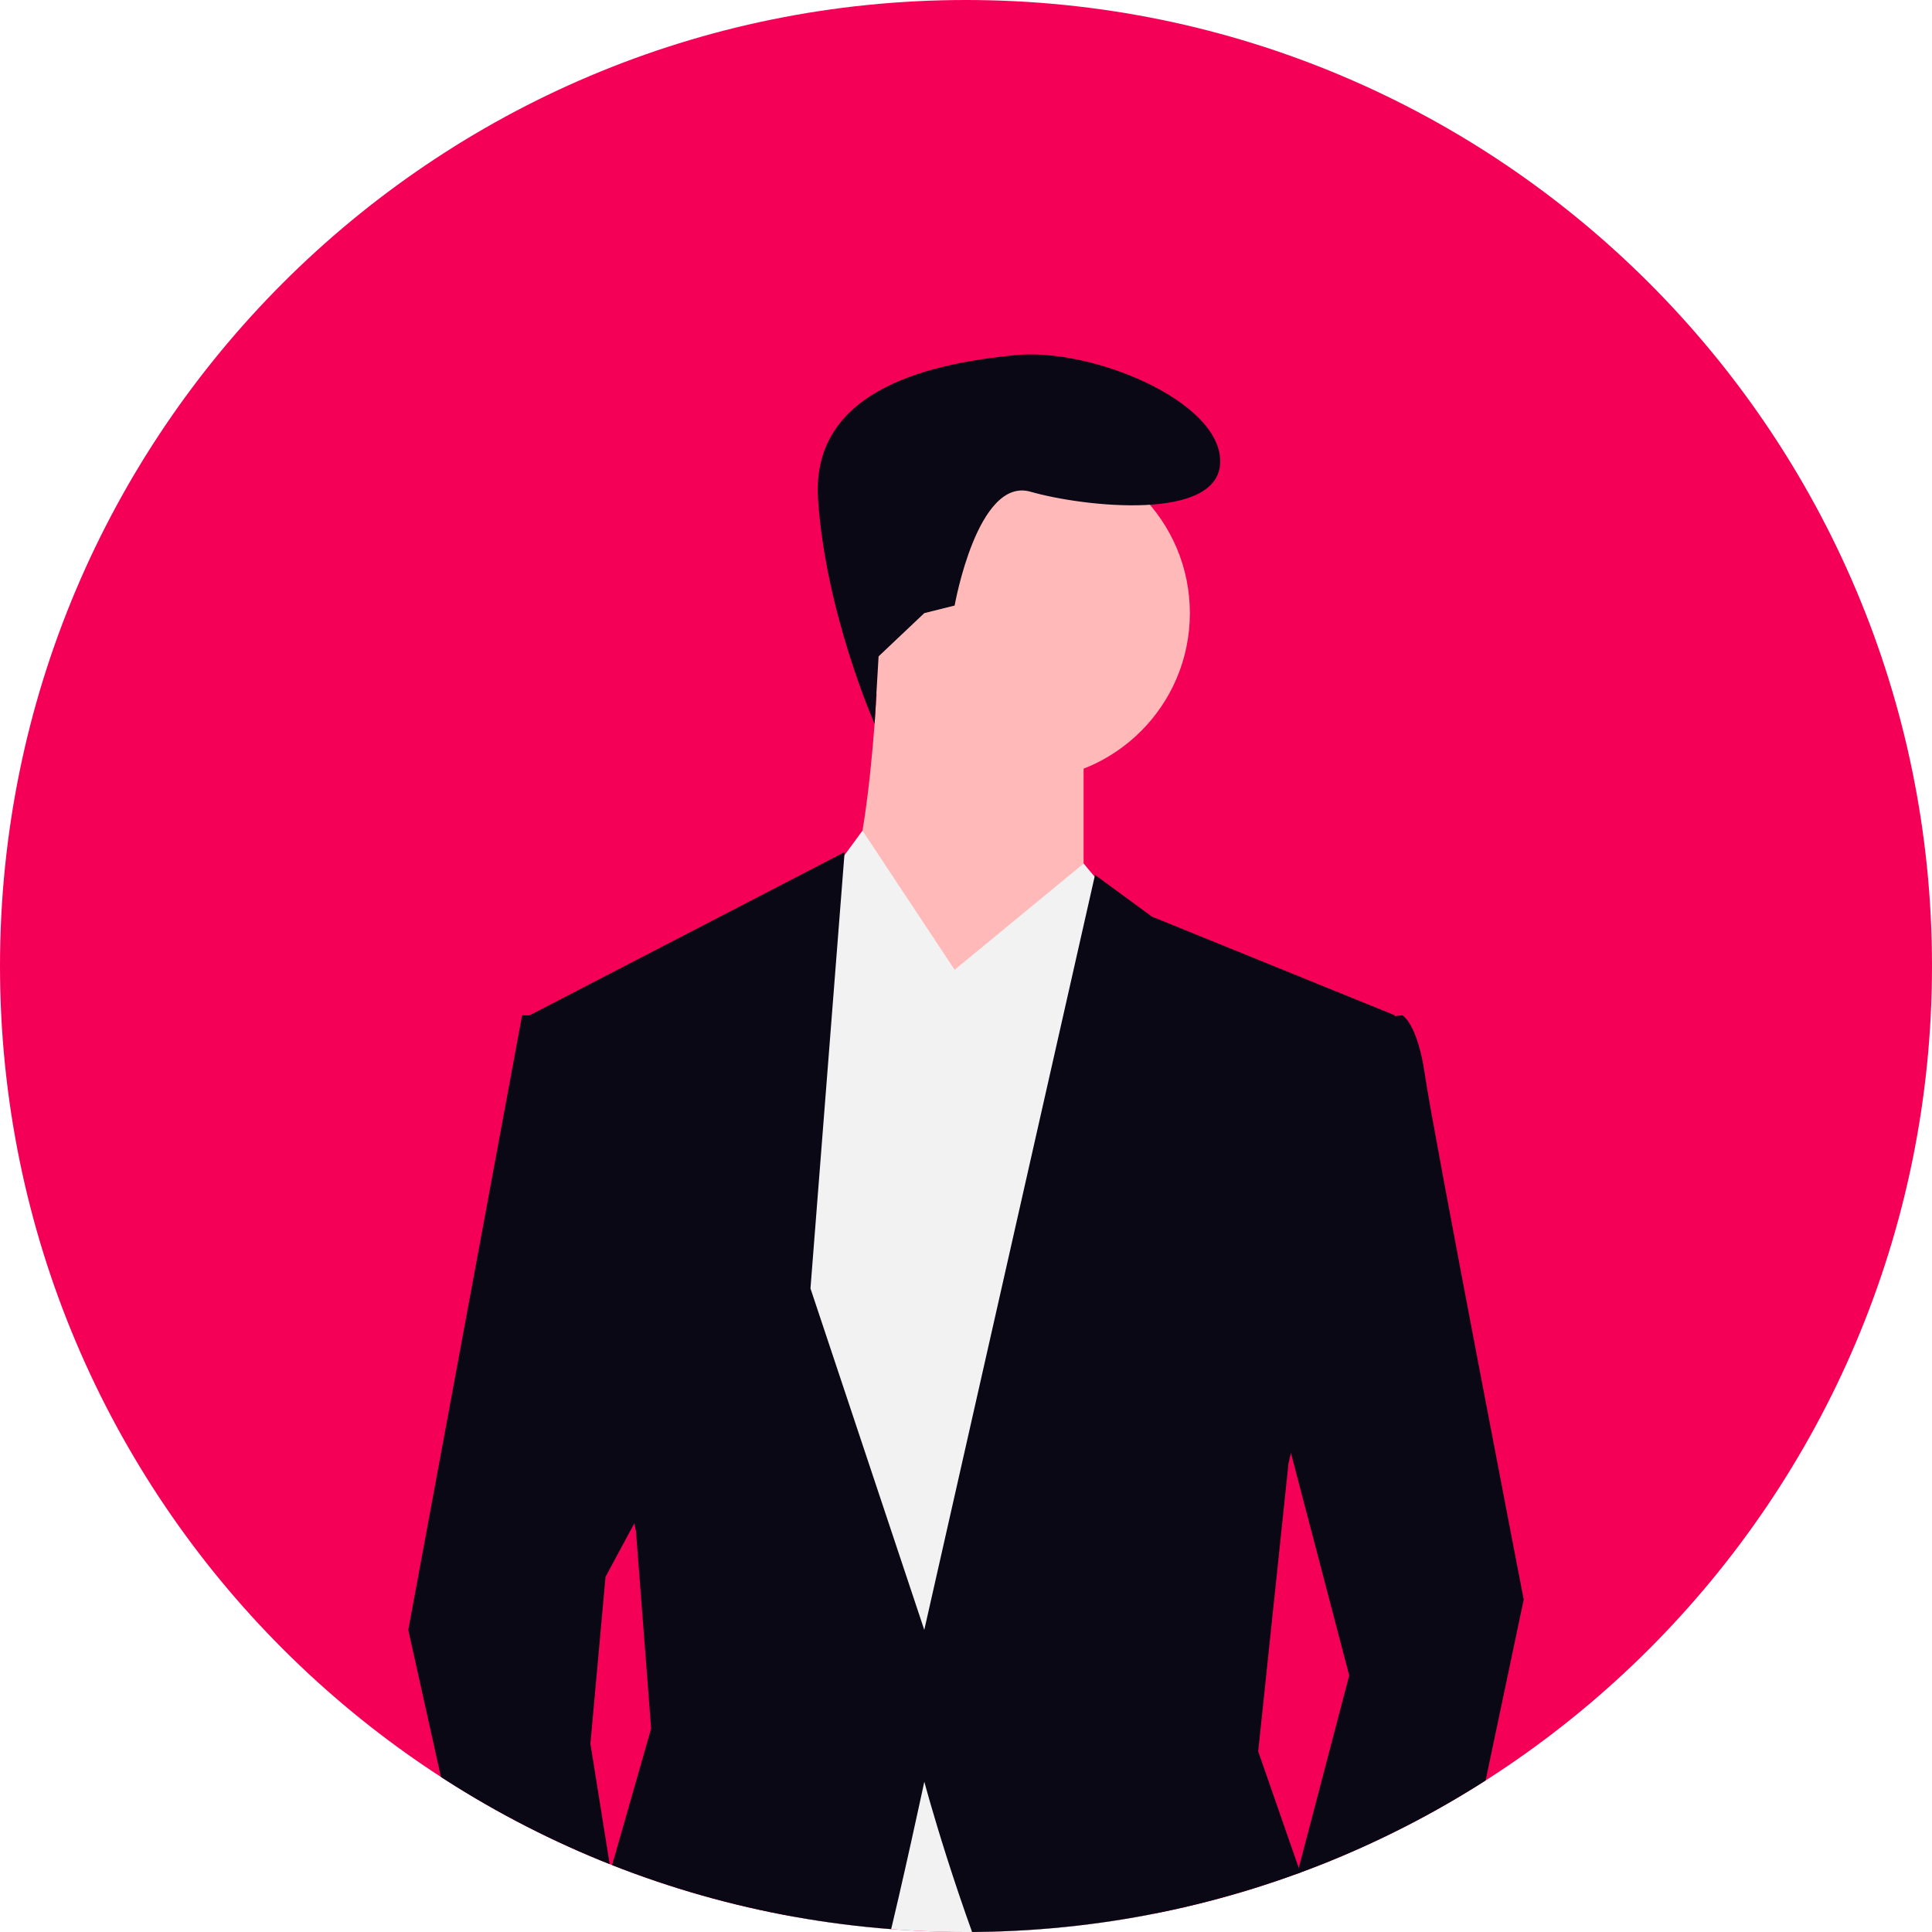
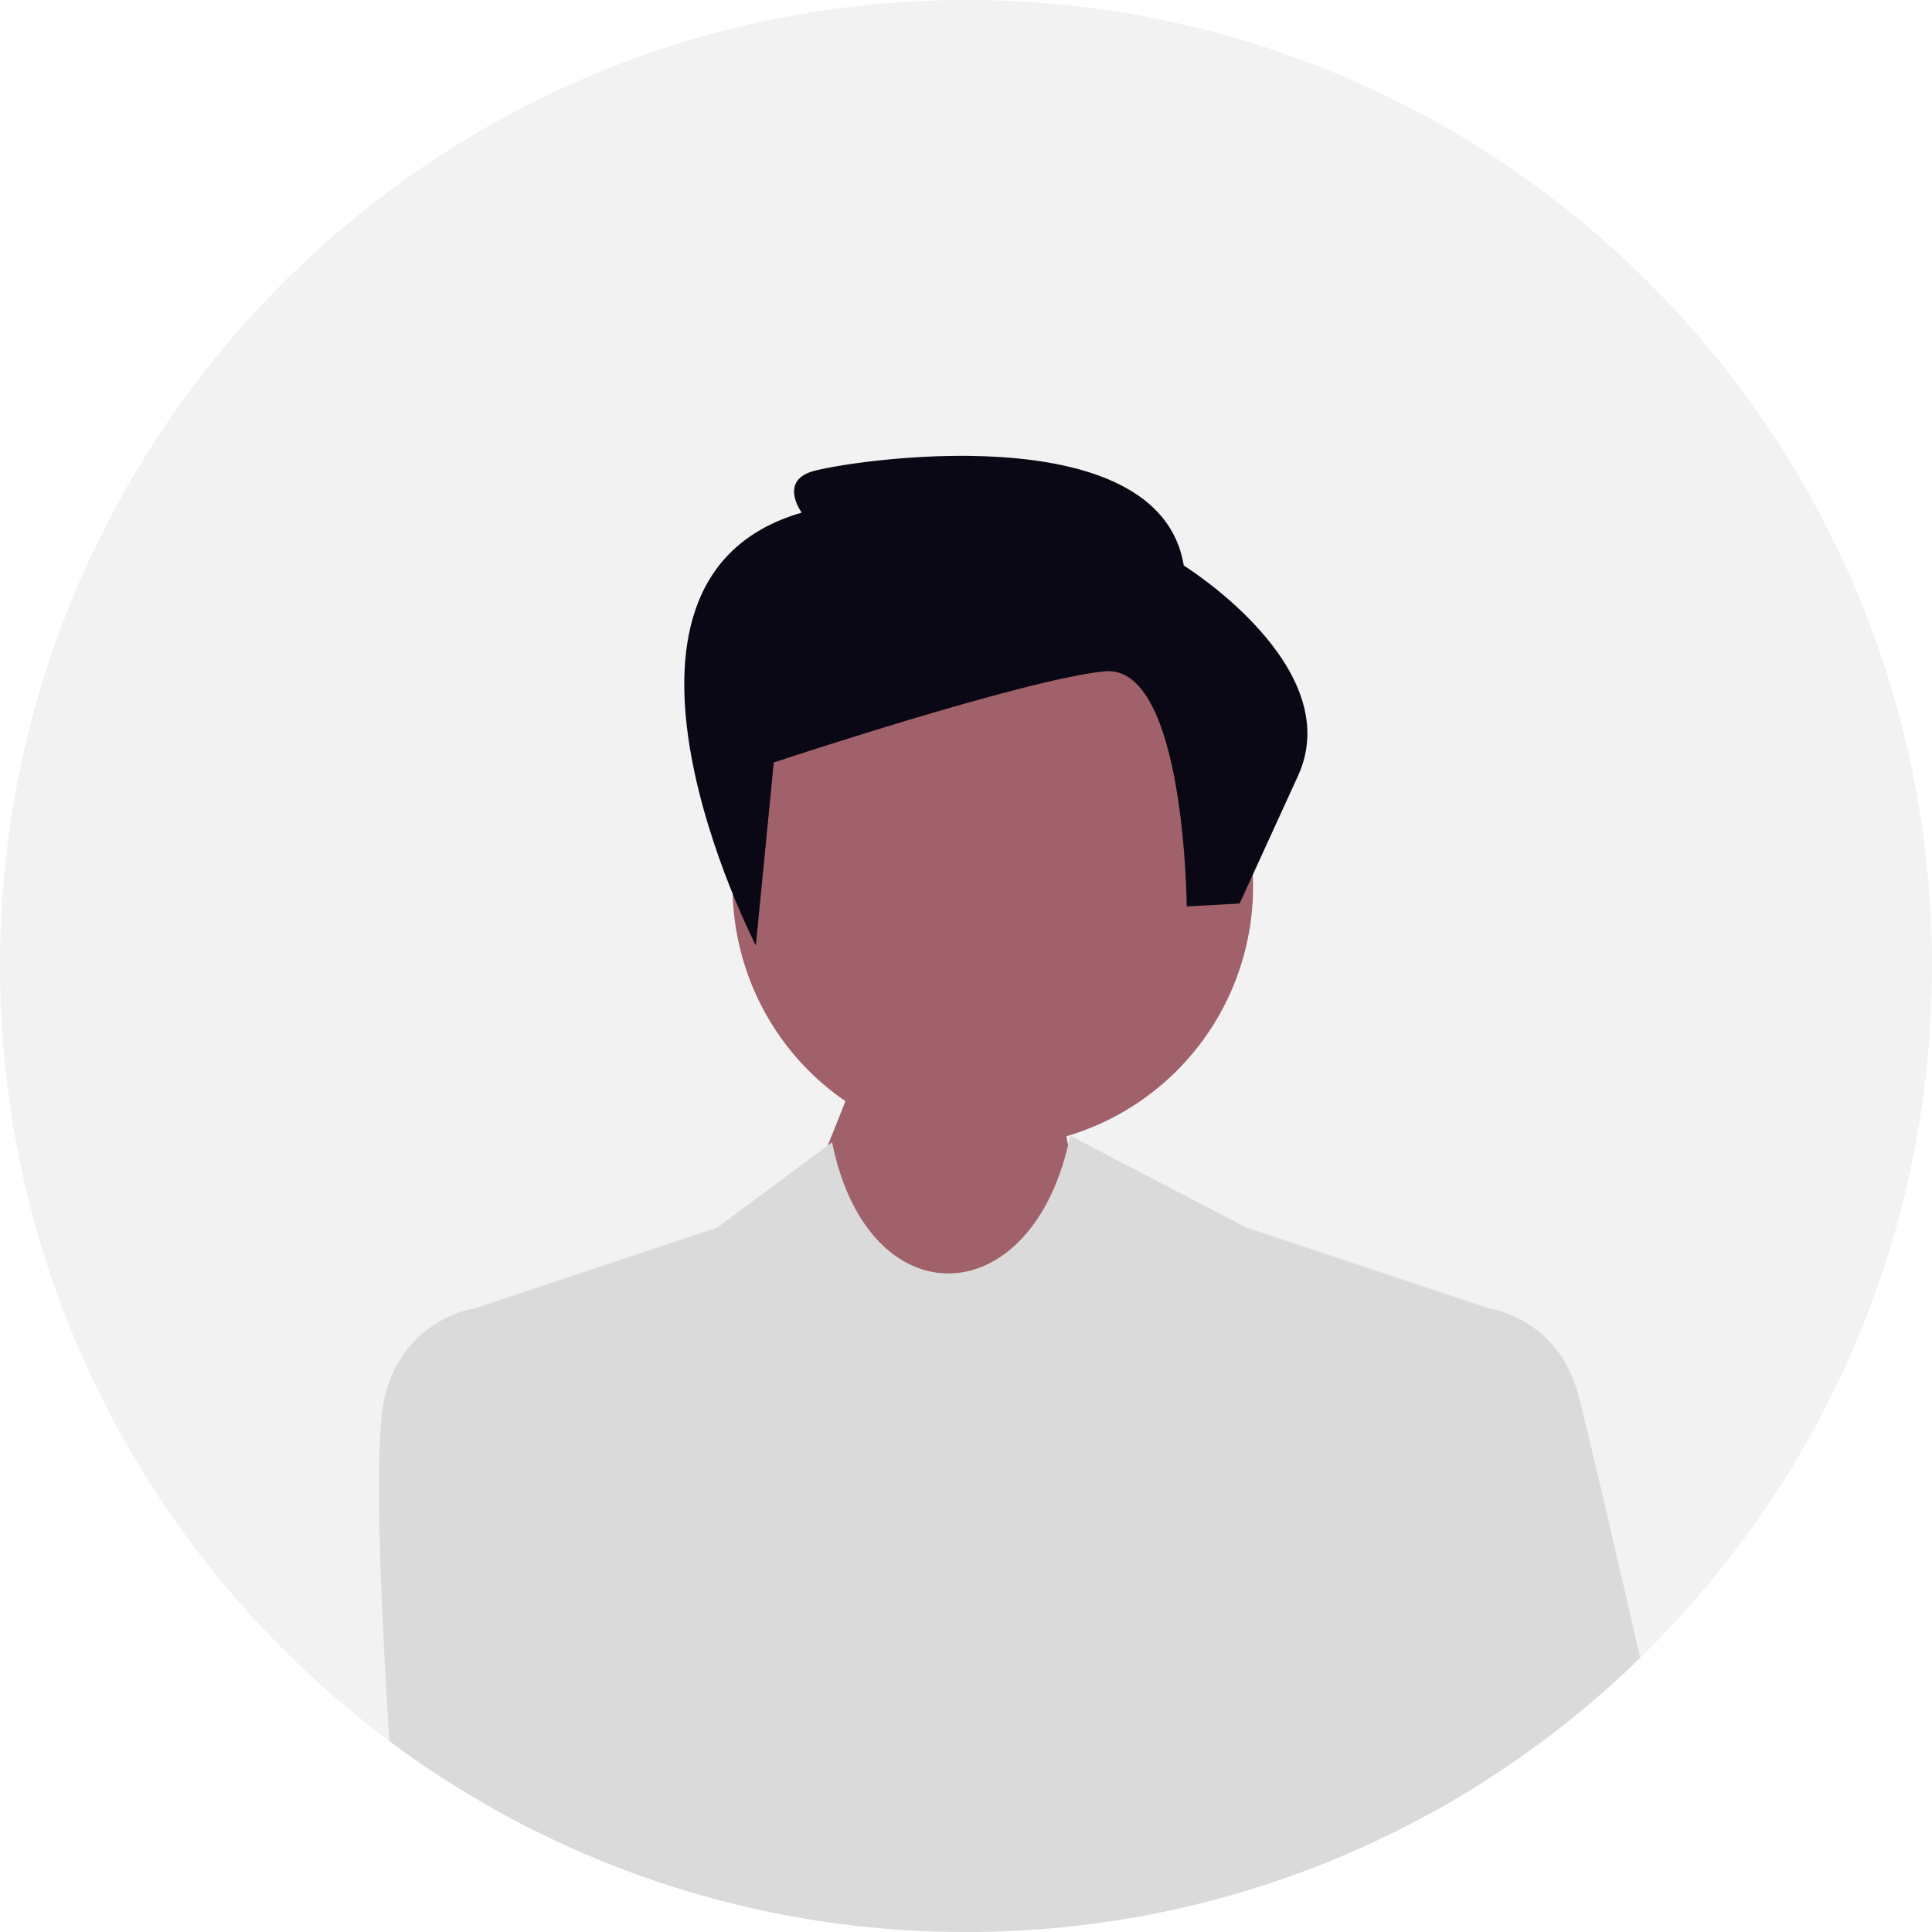
<svg xmlns="http://www.w3.org/2000/svg" width="640" height="640" viewBox="0 0 640 640" role="img" artist="Katerina Limpitsouni" source="https://undraw.co/">
  <defs>
-     <clipPath id="clip-path-1690">
-       <circle id="Ellipse_889" data-name="Ellipse 889" cx="320" cy="320" r="320" transform="translate(-4451 -15900)" fill="none" stroke="#707070" stroke-width="1" />
+     <clipPath id="a-69">
+       <circle cx="320" cy="320" r="320" transform="translate(-6887 -15230)" fill="none" stroke="#707070" stroke-width="1" />
    </clipPath>
  </defs>
-   <g id="Group_306" data-name="Group 306" transform="translate(-640 -220)">
-     <path id="Path_5233-1691" data-name="Path 5233" d="M320,0C496.731,0,640,143.269,640,320S496.731,640,320,640,0,496.731,0,320,143.269,0,320,0Z" transform="translate(640 220)" fill="#F50057" />
-     <g id="Mask_Group_9" data-name="Mask Group 9" transform="translate(5091 16120)" clip-path="url(#clip-path-1690)">
-       <g id="Group_302" data-name="Group 302" transform="translate(-4315.748 -15782.601)">
-         <ellipse id="Ellipse_851" data-name="Ellipse 851" cx="55.3" cy="55.3" rx="55.3" ry="55.3" transform="translate(148.307 30.406)" fill="#ffb9b9" />
-         <path id="Path_4985-1692" data-name="Path 4985" d="M970.3,323.643s-2.514,77.922-15.082,87.977,45.245,52.785,45.245,52.785l37.7-60.326v-55.3Z" transform="translate(-814.455 -225.374)" fill="#ffb9b9" />
-         <path id="Path_4986-1693" data-name="Path 4986" d="M855.123,269.622l-30.517-46.081L807.367,247,782.23,317.381l20.111,273.984,118.143,2.514,15.082-314.2-37.7-45.244Z" transform="translate(-674.142 -65.778)" fill="#f2f2f2" />
-         <path id="Path_4987-1694" data-name="Path 4987" d="M920.045,374.6l20.111-2.514s5.026,2.514,7.541,20.108,32.667,173.442,32.667,173.442L940.145,756.662,894.9,696.336,922.56,590.773,894.908,485.2Z" transform="translate(-610.868 -153.163)" fill="#090814" />
-         <path id="Path_4988-1695" data-name="Path 4988" d="M906.682,248.1H891.6L853.894,451.7l35.189,158.361,35.192-57.814-10.055-62.84,5.013-55.3,17.6-32.68Z" transform="translate(-853.894 -29.172)" fill="#090814" />
-         <path id="Path_4991-1696" data-name="Path 4991" d="M970.562,369.89l10.055-2.514s7.541-42.743,25.137-37.7,62.841,10.055,62.841-10.055-42.744-37.7-67.867-35.192-67.867,10.055-65.355,47.756,18.733,74.384,18.733,74.384l1.319-22.356Z" transform="translate(-799.632 -284.185)" fill="#090814" />
-         <path id="Path_4994-1697" data-name="Path 4994" d="M1212.25,404.431l-80.437-32.677-18.852-13.826L1056.4,608.034,1018.7,494.92l11.311-144.533L925.7,404.431l35.192,170.928,5.026,65.355L950.834,693.5s-52.786,37.7-35.19,77.922,37.7,42.743,37.7,42.743,85.463-80.436,90.5-100.544,12.567-55.3,12.567-55.3,42.743,160.873,93,158.358,50.274-55.3,50.274-55.3l-12.567-55.3-20.108-57.814,10.055-95.513Z" transform="translate(-885.472 -185.507)" fill="#090814" />
+   <g transform="translate(-640 -220)">
+     <circle cx="320" cy="320" r="320" transform="translate(640 220)" fill="#f2f2f2" />
+     <g transform="translate(7527 15450)" clip-path="url(#a-69)">
+       <g transform="translate(-7107 -15079)">
+         <path d="M631.3,168a86.2,86.2,0,1,0-131.232,45.789L447.449,345.682l258.486-21.906s-130.944-70.3-132.623-98.389A86.112,86.112,0,0,0,631.3,168Z" fill="#a0616a" />
+         <path d="M693.129,291.664l20.021-9.249s22.872,2.916,29.694,28.721,37.97,164.049,37.97,164.049,18.247,18.007,7.789,42.838c0,0,3.643,27.5-7.789,31.643s-88.021,63.265-88.021,63.265l.337-321.266Z" fill="#dadada" />
+         <path d="M632.829,255.642,574.5,225.2c-11.934,59.384-66.926,61.574-78.86,2.191l-38.058,28.251-80.321,26.773,11.683,311.424,163.034-.47.012.47H701.467L713.15,282.415l-80.321-26.773Z" fill="#dadada" />
+         <path d="M397.284,291.664l-20.021-9.249s-22.872,2.916-29.694,28.721,5.841,175,5.841,175-18.247,18.007-7.789,42.838c0,0-3.643,27.5,7.789,31.643s43.873,5.974,43.873,5.974V291.664Z" fill="#dadada" />
+         <path d="M476.326,101.572l-5.943,60.63S408.019,41.194,485.575,18.818c0,0-7.553-10.227,3.408-13.63S603.857-14.532,612.14,36.342c0,0,54.285,33.645,37.856,69.642L630.639,148.3l-17.524.974s-.494-80.569-27.26-77.887S476.326,101.572,476.326,101.572Z" fill="#090814" />
      </g>
    </g>
  </g>
</svg>
